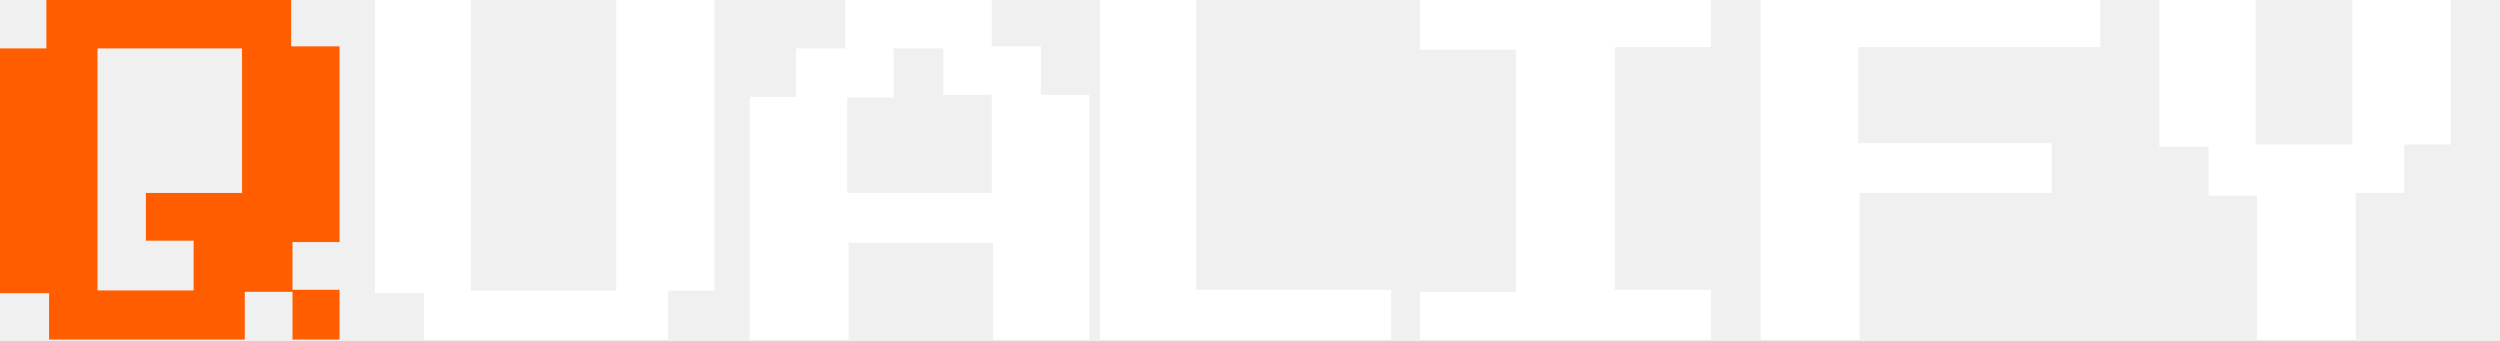
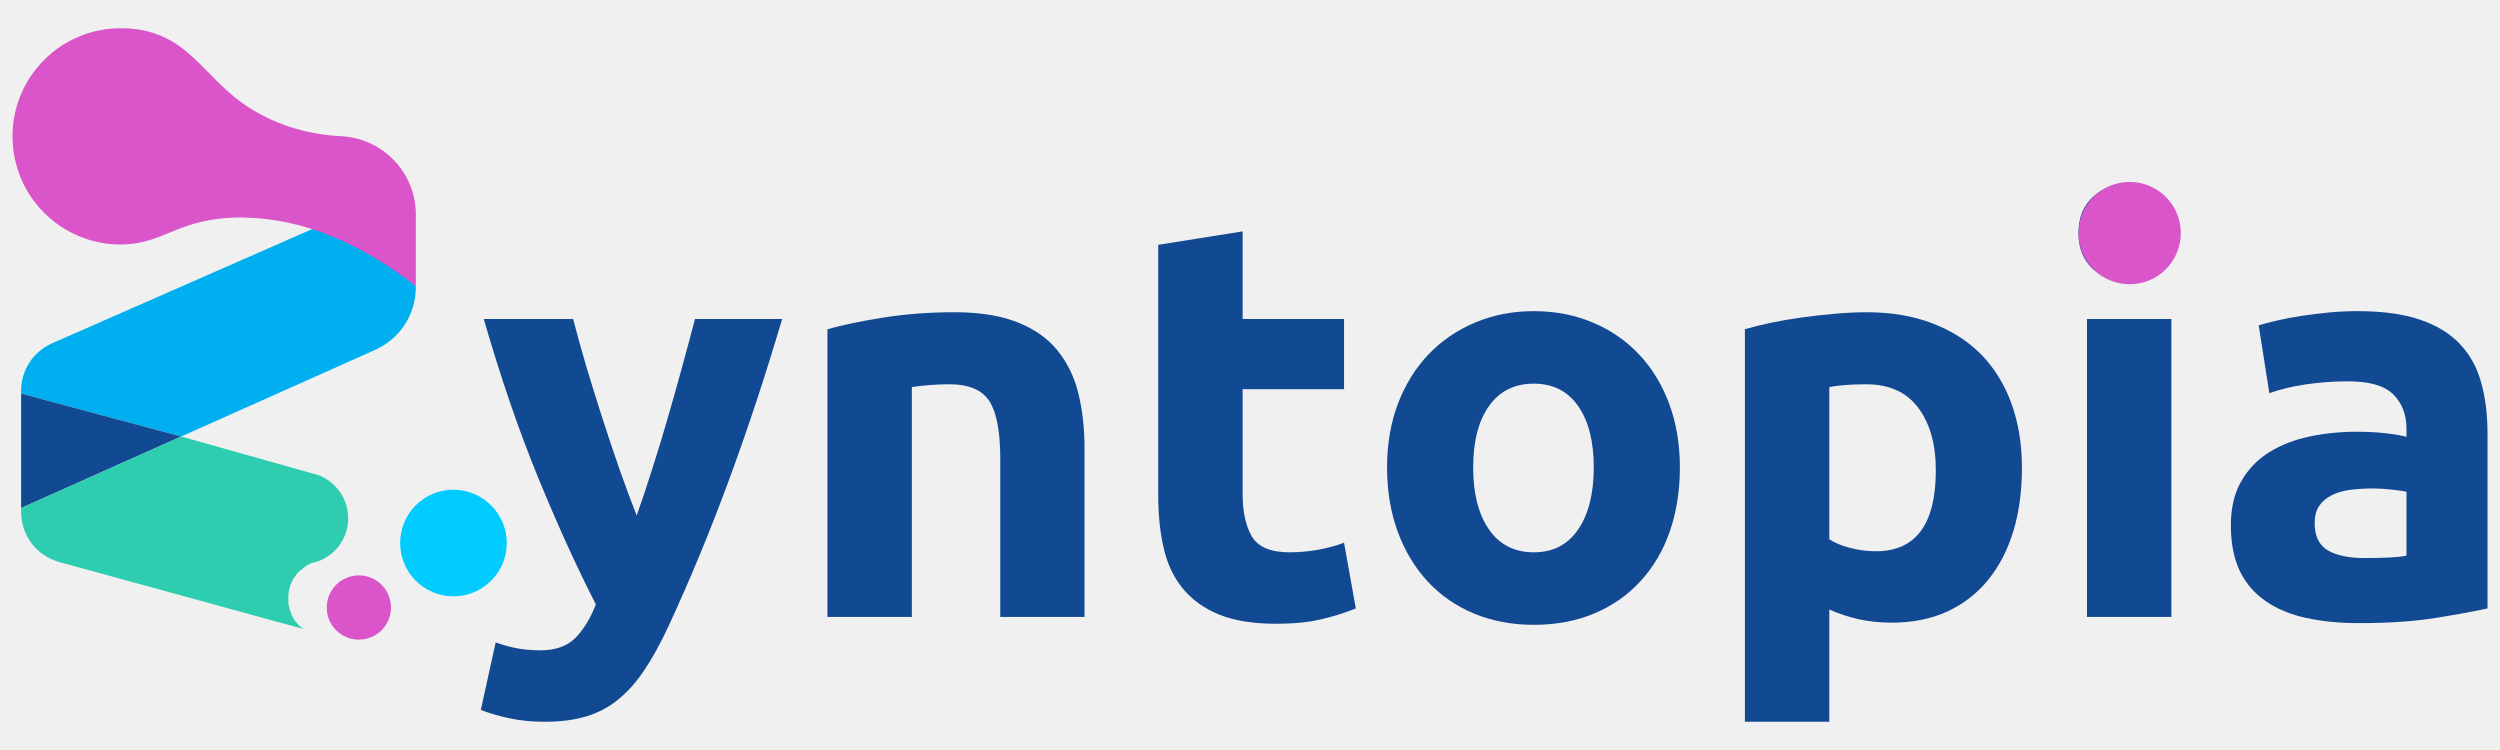
- <svg xmlns="http://www.w3.org/2000/svg" width="44" height="6" viewBox="0 0 44 6" fill="none">
-   <path d="M43.13 2.544H42.314V3.396H41.462V5.976H39.722V3.444H38.87V2.58H38.006V0H39.698V2.544H41.402V0H43.13V2.544Z" fill="white" />
-   <path d="M36.964 0.828H32.704V2.52H36.112V3.396H32.728V5.976H30.988V0H36.964V0.828Z" fill="white" />
-   <path d="M30.114 5.976H24.99V5.136H26.682V0.876H24.99V0H30.114V0.828H28.422V5.1H30.114V5.976Z" fill="white" />
-   <path d="M24.485 5.976H19.361V0H21.053V5.1H24.485V5.976Z" fill="white" />
-   <path d="M19.171 5.976H17.479V4.272H14.935V5.976H13.195V1.704H14.011V0.852H14.875V0H17.455V0.816H18.319V1.668H19.171V5.976ZM17.455 3.396V1.668H16.603V0.852H15.727V1.716H14.911V3.396H17.455Z" fill="white" />
-   <path d="M12.574 5.112H11.758V5.976H7.462V5.16H6.598V0H8.29V5.112H10.846V0H12.574V5.112Z" fill="white" />
-   <path d="M5.976 4.26H5.148V5.1H5.976V5.976H5.148V5.136H4.308V5.976H0.864V5.16H0V0.852H0.816V0H5.124V0.816H5.976V4.26ZM4.26 3.396V0.852H1.716V5.112H3.408V4.236H2.568V3.396H4.26Z" fill="#FF5D00" />
+ <svg xmlns="http://www.w3.org/2000/svg" width="1000" zoomAndPan="magnify" viewBox="0 0 750 225" height="300" preserveAspectRatio="xMidYMid" version="1.2" id="svg25">
+   <defs id="defs2">
+     <clipPath id="4af878fa5f-3">
+       <path d="M 160.816,75.102 H 279 V 151 H 160.816 Z m 0,0" id="path1-6" />
+     </clipPath>
+     <clipPath id="9828435656-7">
+       <path d="m 274,210 h 31.332 v 32 H 274 Z m 0,0" id="path2-5" />
+     </clipPath>
+   </defs>
+   <g id="g27" transform="matrix(2.968342,0,0,2.968342,-1971.073,-853.0231)">
+     <g style="fill:#124993;fill-opacity:1" id="g16-2" transform="translate(639.7216,69.90337)">
+       <g transform="translate(253.281,286.1821)" id="g15-8" />
+     </g>
+     <g id="g29">
+       <g id="g28" transform="matrix(0.3456586,0,0,0.3456586,476.6895,225.8338)">
+         <path style="fill:#00afef;fill-opacity:1;fill-rule:evenodd;stroke:none" d="m 548.157,293.122 46.801,12.547 56.551,-25.258 c 7.516,-3.355 12.07,-10.391 12.07,-18.621 v -0.043 l -23.102,-19.902 -83.168,36.527 c -5.676,2.52 -9.152,7.836 -9.152,14.031 z m 0,0" id="path20-5" />
+         <g clip-rule="nonzero" clip-path="url(#4af878fa5f-3)" id="g21-6" transform="translate(384.8249,111.0904)">
+           <path style="fill:#da55c9;fill-opacity:1;fill-rule:evenodd;stroke:none" d="m 278.754,150.617 v -20.902 c 0,-12.23 -9.551,-22.262 -21.742,-22.941 -9.23,-0.477 -18.062,-2.836 -26.496,-8.031 -14.348,-8.793 -18.184,-23.539 -38.086,-23.539 -17.465,0 -31.613,14.148 -31.613,31.613 0,17.465 14.148,31.613 31.613,31.613 12.988,0 16.824,-8.074 35.809,-7.875 18.023,0.238 34.691,7.832 50.516,20.062" id="path21-2" />
+         </g>
+         <path style="fill:#124993;fill-opacity:1;fill-rule:evenodd;stroke:none" d="m 594.958,305.668 -46.801,-12.547 v 33.449 z m 0,0" id="path22-9" />
+         <path style="fill:#2fcdb0;fill-opacity:1;fill-rule:evenodd;stroke:none" d="m 594.958,305.668 -46.801,20.902 v 1.082 c 0,6.992 4.516,12.906 11.273,14.746 l 71.258,19.543 c -0.199,-0.16 -0.441,-0.32 -0.641,-0.48 -0.121,-0.117 -0.238,-0.199 -0.359,-0.32 l -0.121,-0.117 c -0.359,-0.32 -0.68,-0.68 -0.996,-1.082 l -0.121,-0.117 -0.199,-0.242 -0.082,-0.117 -0.078,-0.121 -0.082,-0.121 -0.16,-0.277 -0.078,-0.121 -0.039,-0.082 -0.043,-0.078 v -0.039 l -0.156,-0.242 -0.082,-0.117 v -0.043 l -0.078,-0.156 c -0.082,-0.16 -0.16,-0.281 -0.203,-0.441 l -0.039,-0.121 v -0.039 l -0.078,-0.16 -0.039,-0.121 v -0.039 l -0.082,-0.16 -0.039,-0.117 -0.039,-0.121 v -0.039 l -0.043,-0.16 -0.039,-0.082 -0.039,-0.078 -0.039,-0.16 -0.043,-0.121 v -0.039 l -0.039,-0.121 v -0.039 l -0.039,-0.16 v -0.078 l -0.039,-0.082 -0.039,-0.16 -0.043,-0.16 -0.039,-0.117 v -0.043 l -0.039,-0.156 v -0.121 l -0.039,-0.242 -0.043,-0.277 v -2.32 l 0.043,-0.238 v -0.039 l 0.039,-0.199 v -0.121 l 0.039,-0.199 v -0.039 l 0.039,-0.203 v -0.039 l 0.043,-0.238 0.039,-0.16 v -0.039 l 0.039,-0.121 v -0.039 l 0.039,-0.16 v -0.039 l 0.039,-0.203 0.082,-0.238 0.039,-0.16 0.039,-0.121 v -0.039 l 0.082,-0.16 v -0.078 l 0.078,-0.199 v -0.043 l 0.082,-0.16 0.039,-0.078 v -0.039 l 0.078,-0.16 0.043,-0.039 0.039,-0.082 0.078,-0.199 0.082,-0.199 0.078,-0.121 0.082,-0.16 v -0.039 l 0.039,-0.082 0.078,-0.156 0.043,-0.043 0.117,-0.199 0.121,-0.16 0.039,-0.039 0.082,-0.121 0.16,-0.16 0.117,-0.16 v -0.039 l 0.121,-0.16 v -0.039 l 0.121,-0.16 0.039,-0.078 0.078,-0.082 0.082,-0.117 0.039,-0.043 0.121,-0.16 0.199,-0.199 0.121,-0.117 0.078,-0.082 0.082,-0.078 0.117,-0.121 0.199,-0.16 0.16,-0.121 0.043,-0.039 0.117,-0.078 0.043,-0.043 0.117,-0.078 0.16,-0.121 0.16,-0.117 0.16,-0.16 0.121,-0.082 0.039,-0.039 0.121,-0.082 0.039,-0.039 0.16,-0.117 0.16,-0.121 0.039,-0.039 0.121,-0.082 h 0.039 l 0.121,-0.078 0.039,-0.043 0.16,-0.078 0.199,-0.121 0.16,-0.078 0.16,-0.082 0.039,-0.039 0.16,-0.078 0.16,-0.082 0.199,-0.078 h 0.039 l 0.16,-0.082 h 0.039 l 0.121,-0.039 h 0.039 l 0.16,-0.039 h 0.039 c 0.402,-0.16 0.84,-0.281 1.281,-0.359 5.234,-1.84 8.953,-6.797 8.953,-12.672 0,-5.832 -3.758,-10.828 -8.953,-12.668 -0.559,-0.199 -1.16,-0.359 -1.758,-0.48 z m 0,0" id="path23-1" />
+         <path style="fill:#da55c9;fill-opacity:1;fill-rule:evenodd;stroke:none" d="m 656.305,355.668 c 0,5.195 -4.195,9.391 -9.391,9.391 -5.195,0 -9.395,-4.195 -9.395,-9.391 0,-5.195 4.199,-9.395 9.395,-9.395 5.195,0 9.391,4.199 9.391,9.395" id="path24-2" />
+         <g clip-rule="nonzero" clip-path="url(#9828435656-7)" id="g25-7" transform="translate(384.8249,111.0904)">
+           <path style="fill:#00ccff;fill-opacity:1;fill-rule:evenodd;stroke:none" d="m 305.332,225.715 c 0,8.59 -6.953,15.586 -15.586,15.586 -8.594,0 -15.586,-6.957 -15.586,-15.586 0,-8.594 6.953,-15.59 15.586,-15.59 8.59,0.043 15.586,6.996 15.586,15.59" id="path25-0" />
+         </g>
+       </g>
+       <g style="fill:#124993;fill-opacity:1" id="g6-6" transform="translate(617.6743,63.54355)">
+         <g transform="translate(94.6723,286.1821)" id="g5-2">
+           <path style="stroke:none" d="m 30.734,-30.109 c -1.719,5.805 -3.516,11.242 -5.391,16.312 -1.867,5.074 -3.902,9.996 -6.109,14.766 -0.805,1.719 -1.605,3.176 -2.406,4.375 -0.805,1.207 -1.684,2.203 -2.641,2.984 -0.949,0.781 -2.027,1.352 -3.234,1.719 C 9.754,10.41 8.352,10.594 6.75,10.594 c -1.336,0 -2.562,-0.125 -3.688,-0.375 -1.125,-0.25 -2.055,-0.527 -2.781,-0.828 l 1.5,-6.812 C 2.656,2.879 3.438,3.086 4.125,3.203 4.812,3.316 5.535,3.375 6.297,3.375 c 1.52,0 2.691,-0.414 3.516,-1.234 0.82,-0.812 1.52,-1.949 2.094,-3.406 -1.949,-3.812 -3.898,-8.094 -5.844,-12.844 -1.949,-4.75 -3.777,-10.082 -5.484,-16 h 9.031 c 0.383,1.492 0.832,3.105 1.344,4.844 0.52,1.73 1.066,3.484 1.641,5.266 0.57,1.773 1.148,3.496 1.734,5.172 0.594,1.68 1.16,3.203 1.703,4.578 0.488,-1.375 1,-2.898 1.531,-4.578 0.539,-1.676 1.066,-3.398 1.578,-5.172 0.52,-1.781 1.016,-3.535 1.484,-5.266 0.477,-1.738 0.91,-3.352 1.297,-4.844 z m 0,0" id="path4-6" />
+         </g>
+       </g>
+       <g style="fill:#124993;fill-opacity:1" id="g8-1" transform="translate(617.6743,63.54355)">
+         <g transform="translate(125.9819,286.1821)" id="g7-8">
+           <path style="stroke:none" d="m 4,-29.078 c 1.457,-0.414 3.328,-0.805 5.609,-1.172 2.289,-0.363 4.695,-0.547 7.219,-0.547 2.551,0 4.676,0.34 6.375,1.016 1.695,0.668 3.039,1.609 4.031,2.828 1,1.219 1.707,2.668 2.125,4.344 0.414,1.68 0.625,3.547 0.625,5.609 V 0 H 21.469 v -15.969 c 0,-2.75 -0.367,-4.691 -1.094,-5.828 -0.73,-1.145 -2.086,-1.719 -4.062,-1.719 -0.617,0 -1.266,0.027 -1.953,0.078 -0.688,0.055 -1.297,0.121 -1.828,0.203 V 0 H 4 Z m 0,0" id="path6-7" />
+         </g>
+       </g>
+       <g style="fill:#124993;fill-opacity:1" id="g10-9" transform="translate(617.6743,63.54355)">
+         <g transform="translate(159.6956,286.1821)" id="g9-2">
+           <path style="stroke:none" d="M 3.719,-37.609 12.25,-38.969 v 8.859 H 22.5 v 7.094 H 12.25 v 10.594 c 0,1.793 0.312,3.227 0.938,4.297 0.633,1.062 1.906,1.594 3.812,1.594 0.914,0 1.859,-0.082 2.828,-0.25 C 20.805,-6.957 21.695,-7.195 22.5,-7.5 l 1.188,6.641 C 22.664,-0.441 21.523,-0.082 20.266,0.219 19.004,0.531 17.457,0.688 15.625,0.688 13.301,0.688 11.375,0.375 9.844,-0.25 8.32,-0.883 7.102,-1.766 6.188,-2.891 5.27,-4.016 4.629,-5.379 4.266,-6.984 3.898,-8.586 3.719,-10.363 3.719,-12.312 Z m 0,0" id="path8-0" />
+         </g>
+       </g>
+       <g style="fill:#124993;fill-opacity:1" id="g12-2" transform="translate(617.6743,63.54355)">
+         <g transform="translate(183.9648,286.1821)" id="g11-3">
+           <path style="stroke:none" d="m 32.172,-15.109 c 0,2.367 -0.344,4.531 -1.031,6.5 -0.688,1.961 -1.684,3.637 -2.984,5.031 -1.293,1.398 -2.844,2.477 -4.656,3.234 -1.812,0.758 -3.844,1.141 -6.094,1.141 -2.219,0 -4.234,-0.383 -6.047,-1.141 C 9.547,-1.102 7.988,-2.18 6.688,-3.578 5.395,-4.973 4.383,-6.648 3.656,-8.609 c -0.719,-1.969 -1.078,-4.133 -1.078,-6.5 0,-2.363 0.367,-4.52 1.109,-6.469 0.75,-1.945 1.781,-3.602 3.094,-4.969 1.312,-1.375 2.875,-2.441 4.688,-3.203 1.812,-0.77 3.789,-1.156 5.938,-1.156 2.164,0 4.156,0.387 5.969,1.156 1.812,0.762 3.363,1.828 4.656,3.203 1.301,1.367 2.316,3.023 3.047,4.969 0.727,1.949 1.094,4.105 1.094,6.469 z m -8.703,0 c 0,-2.633 -0.527,-4.703 -1.578,-6.203 -1.055,-1.508 -2.547,-2.266 -4.484,-2.266 -1.949,0 -3.461,0.758 -4.531,2.266 -1.062,1.5 -1.594,3.57 -1.594,6.203 0,2.637 0.531,4.727 1.594,6.266 1.07,1.543 2.582,2.312 4.531,2.312 1.938,0 3.43,-0.77 4.484,-2.312 1.051,-1.539 1.578,-3.629 1.578,-6.266 z m 0,0" id="path10-7" />
+         </g>
+       </g>
+       <g style="fill:#124993;fill-opacity:1" id="g14-5" transform="translate(617.6743,63.54355)">
+         <g transform="translate(218.7087,286.1821)" id="g13-9">
+           <path style="stroke:none" d="m 23.297,-14.828 c 0,-2.625 -0.594,-4.727 -1.781,-6.312 -1.18,-1.582 -2.934,-2.375 -5.266,-2.375 -0.762,0 -1.469,0.027 -2.125,0.078 -0.648,0.055 -1.18,0.121 -1.594,0.203 v 15.391 c 0.531,0.344 1.223,0.633 2.078,0.859 0.863,0.23 1.738,0.344 2.625,0.344 4.039,0 6.062,-2.727 6.062,-8.188 z M 32,-15.047 c 0,2.324 -0.289,4.438 -0.859,6.344 -0.574,1.906 -1.418,3.547 -2.531,4.922 -1.105,1.375 -2.48,2.449 -4.125,3.219 -1.637,0.758 -3.523,1.141 -5.656,1.141 -1.18,0 -2.281,-0.117 -3.312,-0.344 C 14.484,0.004 13.488,-0.32 12.531,-0.75 V 10.594 H 4 v -39.672 c 0.77,-0.227 1.648,-0.445 2.641,-0.656 0.988,-0.207 2.023,-0.383 3.109,-0.531 1.094,-0.156 2.203,-0.281 3.328,-0.375 1.125,-0.102 2.203,-0.156 3.234,-0.156 2.477,0 4.691,0.375 6.641,1.125 1.945,0.742 3.586,1.789 4.922,3.141 1.332,1.355 2.352,3.008 3.062,4.953 0.707,1.949 1.062,4.125 1.062,6.531 z m 0,0" id="path12-2" />
+         </g>
+       </g>
+       <path style="fill:#124993;fill-opacity:1;stroke:none" d="M -9.516,-6.36 H -18.047 V -36.469 h 8.531 z m 0.797,-38.812 c 0,1.574 -0.508,2.809 -1.516,3.703 -1.012,0.898 -2.203,1.344 -3.578,1.344 -1.367,0 -2.559,-0.445 -3.578,-1.344 -1.012,-0.895 -1.516,-2.129 -1.516,-3.703 0,-1.562 0.504,-2.789 1.516,-3.688 1.02,-0.895 2.211,-1.344 3.578,-1.344 1.375,0 2.566,0.449 3.578,1.344 1.008,0.898 1.516,2.125 1.516,3.688 z m 0,0" id="path14-9" transform="translate(893.0026,356.0855)" />
+       <path style="fill:#da55c9;fill-opacity:1;fill-rule:evenodd;stroke:none;stroke-width:0.55" d="m 884.435,310.933 c 0,2.859 -2.309,5.168 -5.168,5.168 -2.859,0 -5.17,-2.309 -5.17,-5.168 0,-2.859 2.311,-5.17 5.17,-5.17 2.859,0 5.168,2.311 5.168,5.17" id="path24-2-7" />
+       <g style="fill:#124993;fill-opacity:1" id="g18-7" transform="translate(617.6743,63.54355)">
+         <g transform="translate(269.823,286.1821)" id="g17-3">
+           <path style="stroke:none" d="m 15.516,-5.953 c 0.832,0 1.629,-0.016 2.391,-0.047 0.77,-0.039 1.383,-0.102 1.844,-0.188 v -6.469 c -0.344,-0.07 -0.859,-0.145 -1.547,-0.219 -0.688,-0.07 -1.32,-0.109 -1.891,-0.109 -0.805,0 -1.559,0.047 -2.266,0.141 -0.711,0.094 -1.328,0.277 -1.859,0.547 -0.531,0.262 -0.953,0.621 -1.266,1.078 -0.305,0.461 -0.453,1.031 -0.453,1.719 0,1.336 0.445,2.262 1.344,2.781 0.895,0.512 2.129,0.766 3.703,0.766 z m -0.688,-24.953 c 2.508,0 4.602,0.289 6.281,0.859 1.688,0.574 3.035,1.398 4.047,2.469 1.008,1.062 1.723,2.359 2.141,3.891 0.426,1.523 0.641,3.219 0.641,5.094 v 17.734 c -1.23,0.273 -2.934,0.586 -5.109,0.938 C 20.66,0.441 18.031,0.625 14.938,0.625 12.988,0.625 11.223,0.453 9.641,0.109 8.055,-0.234 6.691,-0.797 5.547,-1.578 4.398,-2.359 3.52,-3.379 2.906,-4.641 2.301,-5.898 2,-7.441 2,-9.266 c 0,-1.758 0.352,-3.25 1.062,-4.469 0.707,-1.219 1.648,-2.191 2.828,-2.922 1.188,-0.727 2.539,-1.254 4.062,-1.578 1.531,-0.32 3.113,-0.484 4.75,-0.484 1.113,0 2.098,0.055 2.953,0.156 0.852,0.094 1.551,0.215 2.094,0.359 V -19 c 0,-1.445 -0.445,-2.609 -1.328,-3.484 -0.875,-0.883 -2.402,-1.328 -4.578,-1.328 -1.449,0 -2.883,0.105 -4.297,0.312 -1.406,0.211 -2.625,0.508 -3.656,0.891 L 4.812,-29.469 c 0.488,-0.156 1.102,-0.316 1.844,-0.484 0.75,-0.176 1.562,-0.332 2.438,-0.469 0.883,-0.133 1.812,-0.25 2.781,-0.344 0.969,-0.094 1.953,-0.141 2.953,-0.141 z m 0,0" id="path16-6" />
+         </g>
+       </g>
+     </g>
+   </g>
</svg>
